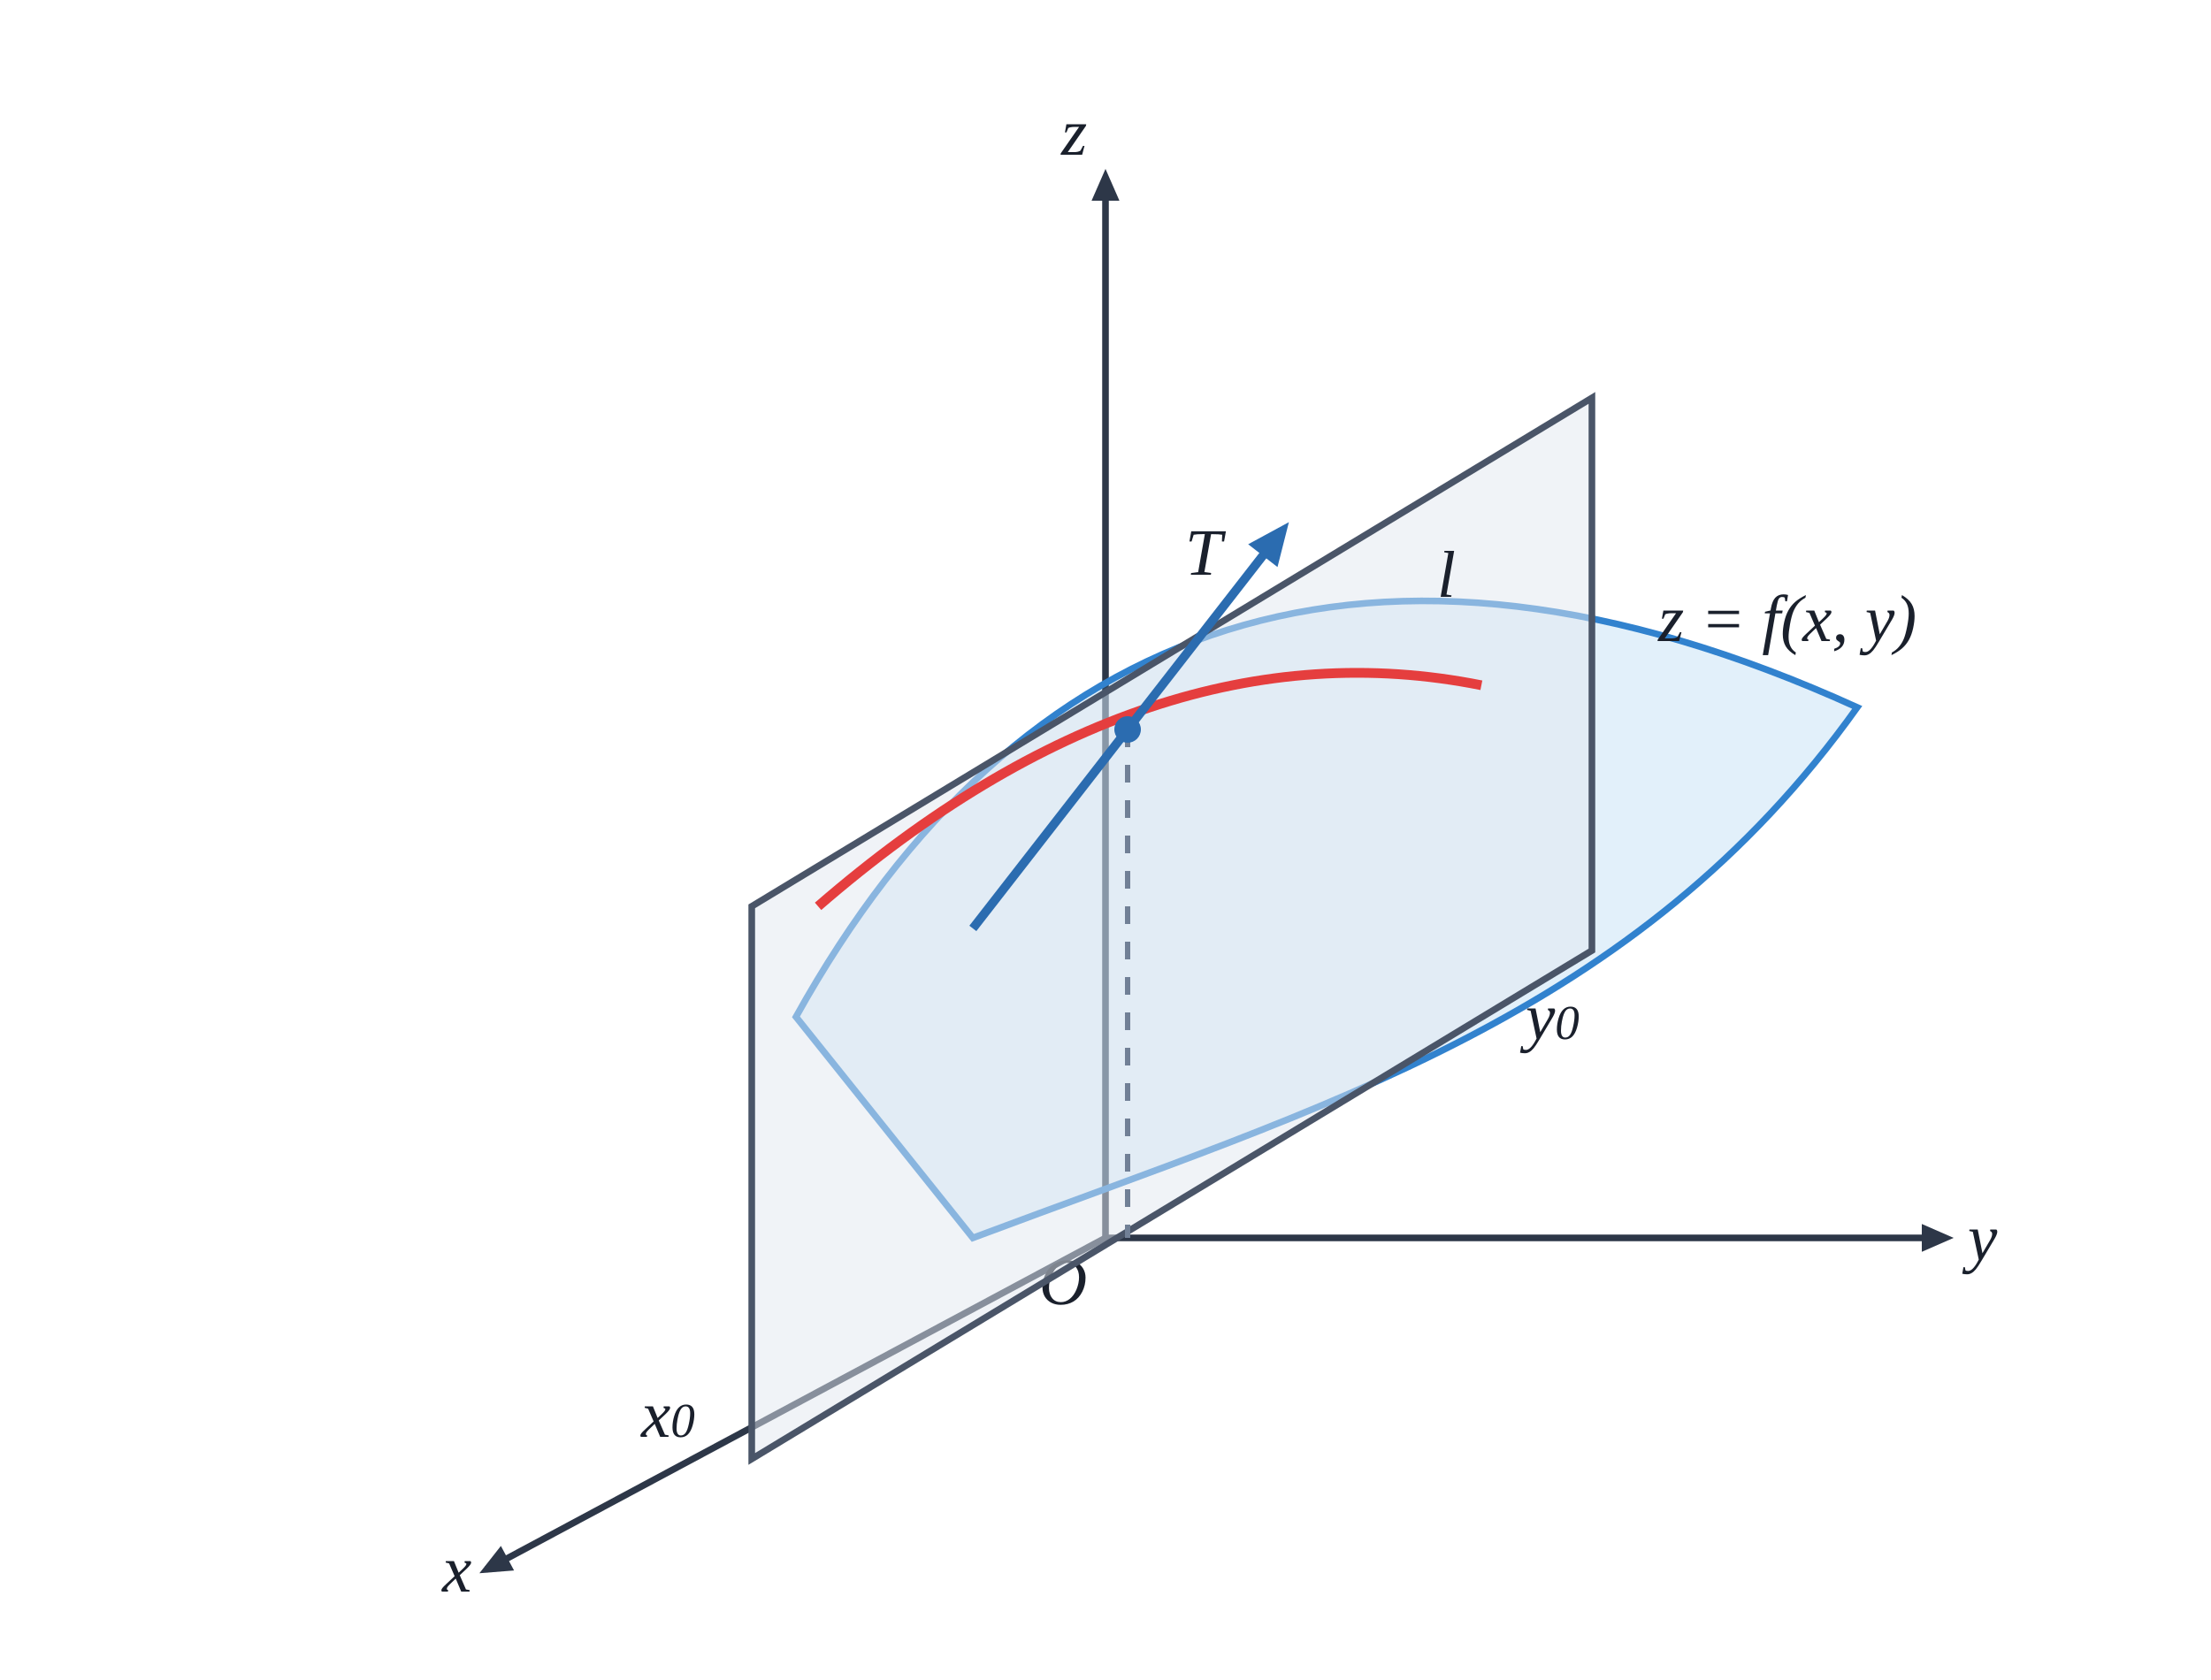
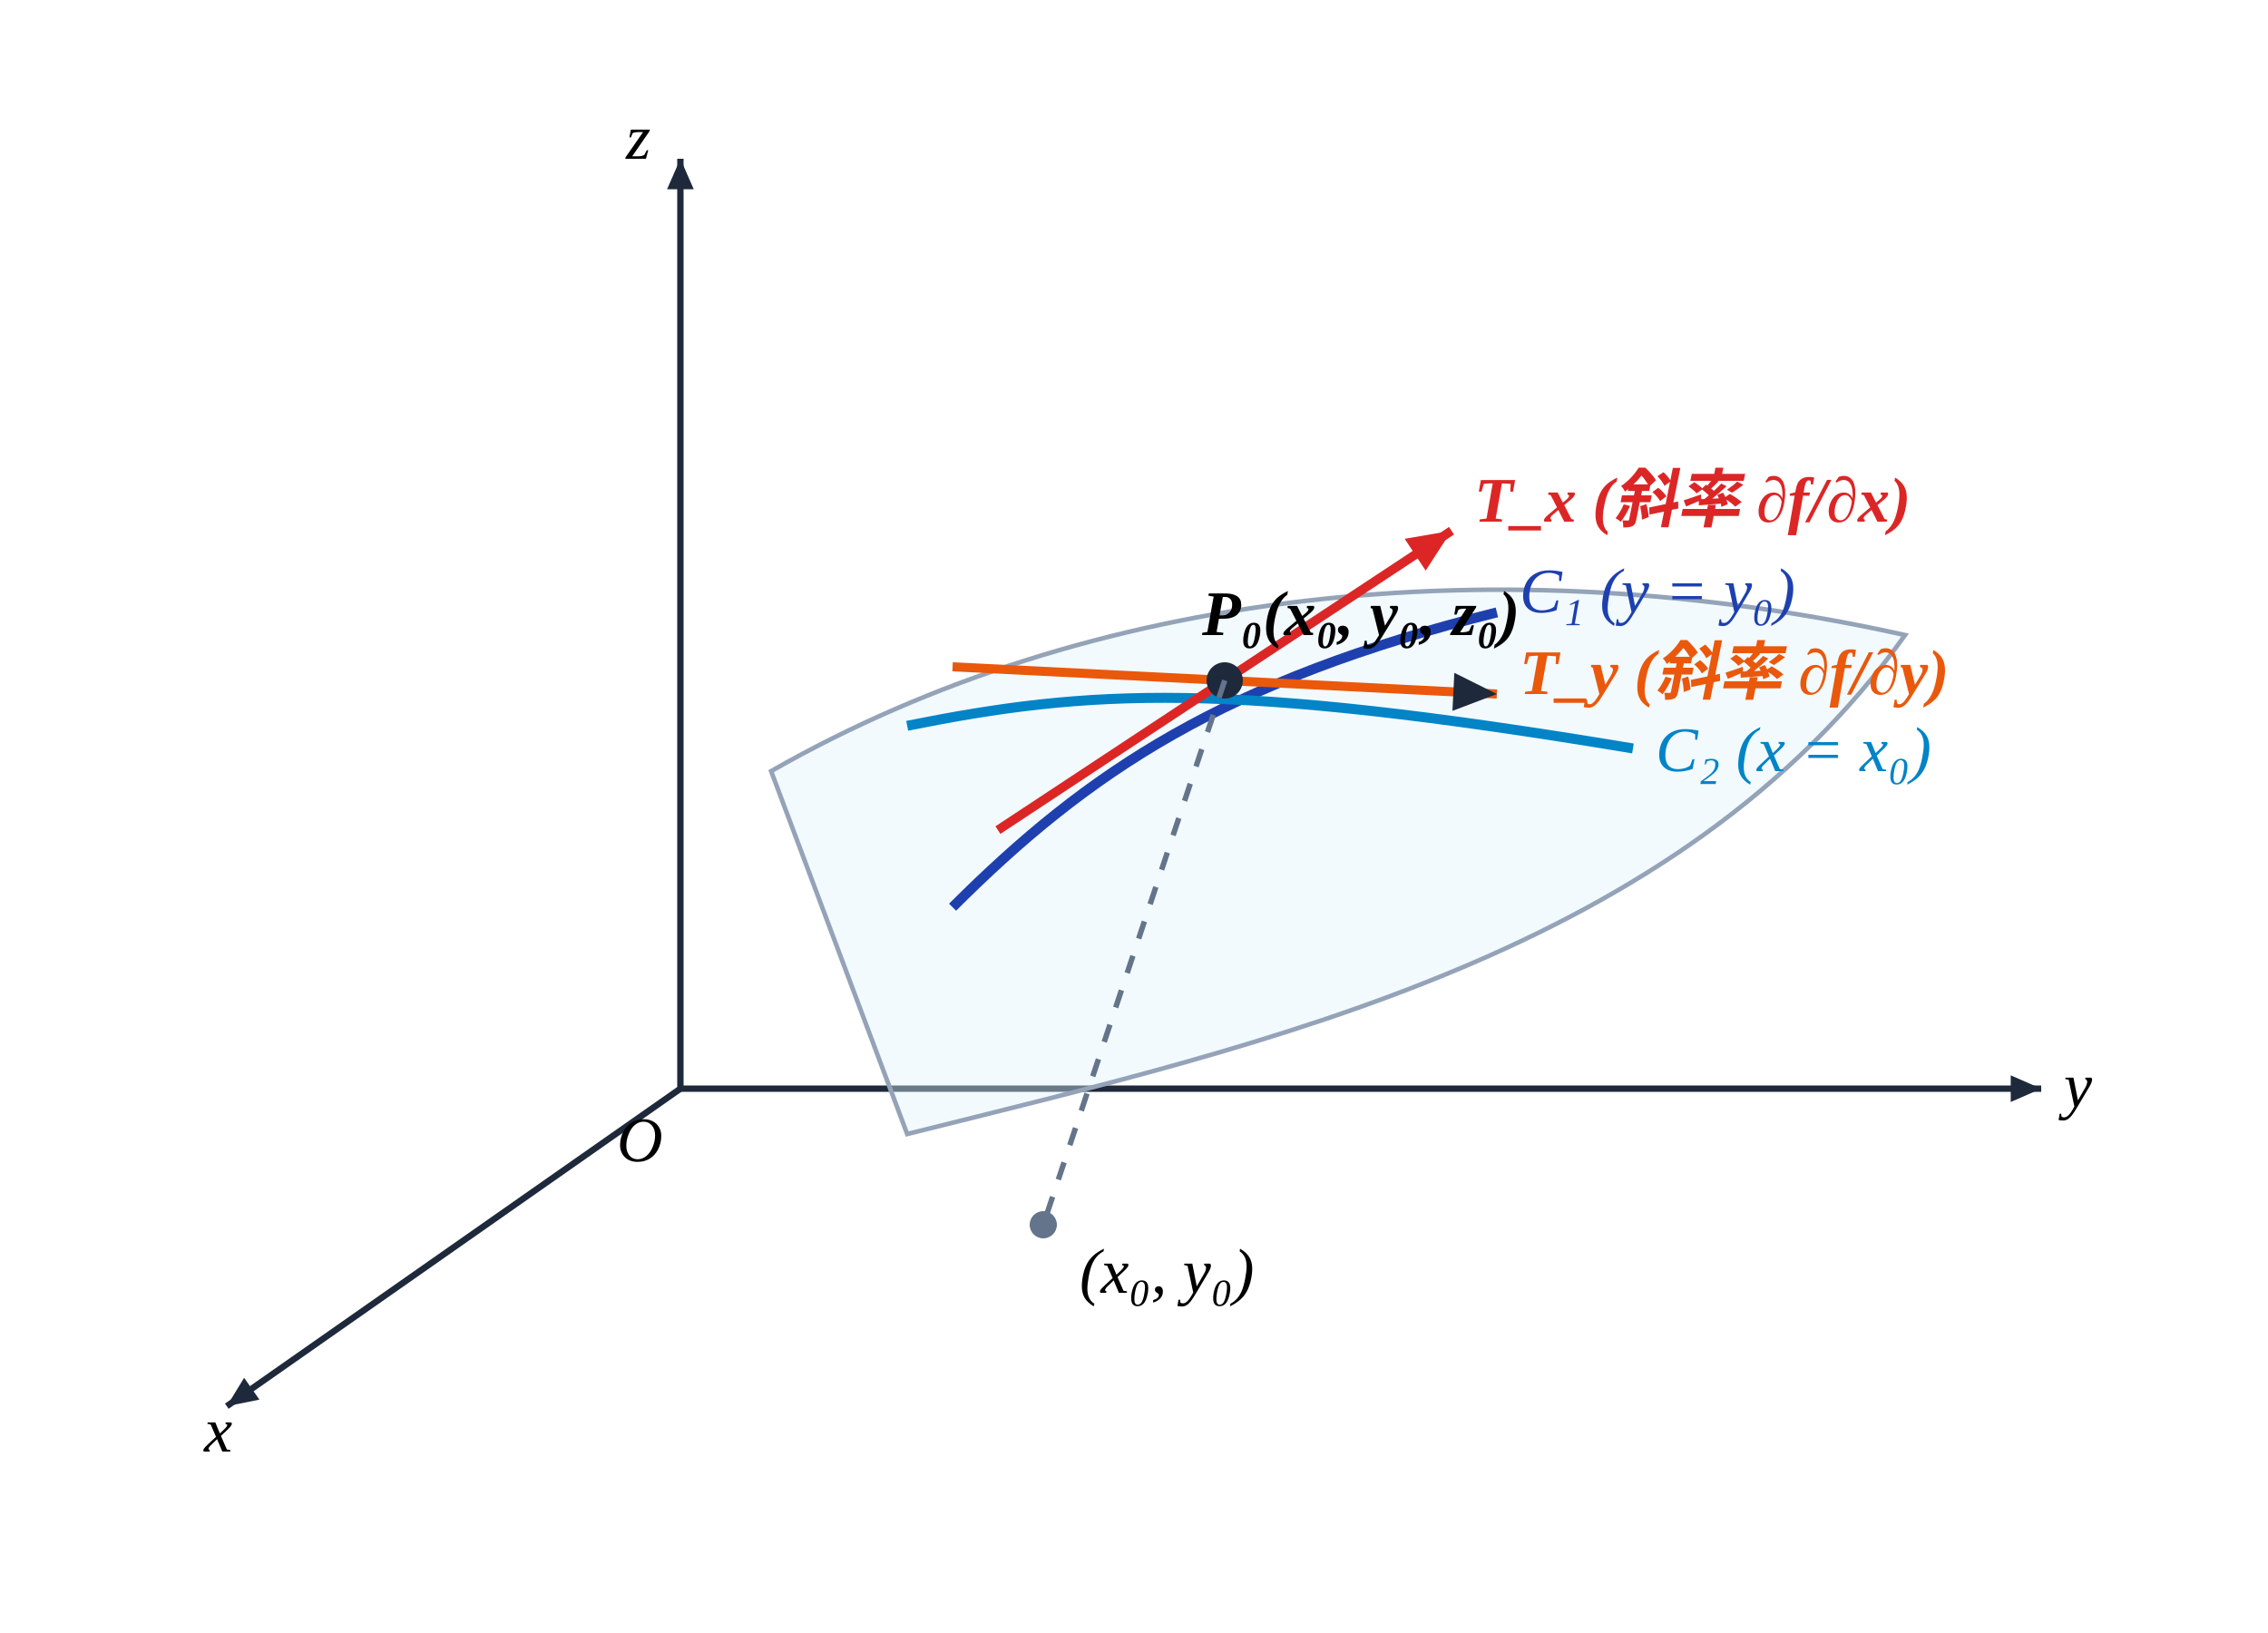
- <svg xmlns="http://www.w3.org/2000/svg" viewBox="0 0 500 380" width="100%" height="auto">
+ <svg xmlns="http://www.w3.org/2000/svg" viewBox="0 0 500 360" width="100%" height="auto" style="max-width:500px; font-family:'Times New Roman', serif; font-size:14px;">
  <defs>
-     <marker id="arrow" viewBox="0 0 10 10" refX="6" refY="5" markerWidth="6" markerHeight="6" orient="auto-start-reverse">
-       <path d="M 0 1.5 L 8 5 L 0 8.5 z" fill="#2d3748" />
+     <marker id="arr" viewBox="0 0 10 10" refX="8" refY="5" markerWidth="6" markerHeight="6" orient="auto-start-reverse">
+       <path d="M 0 1.5 L 8 5 L 0 8.5 z" fill="#1e293b" />
    </marker>
-     <marker id="arrow-blue" viewBox="0 0 10 10" refX="6" refY="5" markerWidth="6" markerHeight="6" orient="auto-start-reverse">
-       <path d="M 0 1.5 L 8 5 L 0 8.5 z" fill="#2b6cb0" />
+     <marker id="arr_red" viewBox="0 0 10 10" refX="8" refY="5" markerWidth="6" markerHeight="6" orient="auto-start-reverse">
+       <path d="M 0 1.5 L 8 5 L 0 8.5 z" fill="#dc2626" />
+     </marker>
+     <marker id="arr_blue" viewBox="0 0 10 10" refX="8" refY="5" markerWidth="6" markerHeight="6" orient="auto-start-reverse">
+       <path d="M 0 1.5 L 8 5 L 0 8.5 z" fill="#1e40af" />
    </marker>
  </defs>
-   <style>
-     .axis { stroke: #2d3748; stroke-width: 1.5; fill: none; }
-     .plane { fill: rgba(226, 232, 240, 0.5); stroke: #4a5568; stroke-width: 1.5; }
-     .surface { fill: rgba(66, 153, 225, 0.15); stroke: #3182ce; stroke-width: 1.5; }
-     .curve { stroke: #e53e3e; stroke-width: 2.2; fill: none; }
-     .tangent { stroke: #2b6cb0; stroke-width: 2; stroke-dasharray: none; fill: none; }
-     .dash { stroke: #718096; stroke-width: 1.2; stroke-dasharray: 4,4; fill: none; }
-     .label { font-family: "Times New Roman", STSong, serif; font-style: italic; font-size: 15px; fill: #1a202c; }
-     .sub { font-size: 11px; }
-   </style>
-   <line x1="250" y1="280" x2="250" y2="40" class="axis" marker-end="url(#arrow)" />
-   <text x="240" y="35" class="label">z</text>
-   <line x1="250" y1="280" x2="110" y2="355" class="axis" marker-end="url(#arrow)" />
-   <text x="100" y="360" class="label">x</text>
-   <line x1="250" y1="280" x2="440" y2="280" class="axis" marker-end="url(#arrow)" />
-   <text x="445" y="285" class="label">y</text>
-   <text x="235" y="295" class="label">O</text>
-   <path d="M 180 230 C 230 140, 310 110, 420 160 C 370 230, 300 250, 220 280 Z" class="surface" />
-   <text x="375" y="145" class="label">z = f(x, y)</text>
-   <polygon points="170 330 360 215 360 90 170 205" class="plane" />
-   <text x="345" y="235" class="label">y<tspan class="sub">0</tspan>
-   </text>
-   <text x="145" y="325" class="label">x<tspan class="sub">0</tspan>
-   </text>
-   <path d="M 185 205 Q 260 140 335 155" class="curve" />
-   <text x="325" y="135" class="label" fill="#e53e3e">l</text>
-   <line x1="220" y1="210" x2="290" y2="120" class="tangent" marker-end="url(#arrow-blue)" />
-   <text x="268" y="130" class="label" fill="#2b6cb0">T</text>
-   <line x1="255" y1="165" x2="255" y2="280" class="dash" />
-   <circle cx="255" cy="165" r="3" fill="#2b6cb0" />
+   <line x1="150" y1="240" x2="450" y2="240" stroke="#1e293b" stroke-width="1.4" marker-end="url(#arr)" />
+   <line x1="150" y1="240" x2="50" y2="310" stroke="#1e293b" stroke-width="1.4" marker-end="url(#arr)" />
+   <line x1="150" y1="240" x2="150" y2="35" stroke="#1e293b" stroke-width="1.4" marker-end="url(#arr)" />
+   <text x="455" y="244" font-style="italic">y</text>
+   <text x="45" y="320" font-style="italic">x</text>
+   <text x="138" y="35" font-style="italic">z</text>
+   <text x="136" y="256" font-style="italic">O</text>
+   <path d="M 170 170 C 240 130, 330 120, 420 140 C 370 210, 280 230, 200 250 Z" fill="#e0f2fe" fill-opacity="0.4" stroke="#94a3b8" stroke-width="1" />
+   <path d="M 210 200 C 240 170, 270 150, 330 135" fill="none" stroke="#1e40af" stroke-width="2.2" />
+   <text x="335" y="135" font-style="italic" fill="#1e40af">C₁ (y = y₀)</text>
+   <path d="M 200 160 C 240 152, 270 150, 360 165" fill="none" stroke="#0284c7" stroke-width="2.2" />
+   <text x="365" y="170" font-style="italic" fill="#0284c7">C₂ (x = x₀)</text>
+   <line x1="220" y1="183" x2="320" y2="117" stroke="#dc2626" stroke-width="2" marker-end="url(#arr_red)" />
+   <text x="325" y="115" font-style="italic" font-weight="bold" fill="#dc2626">T_x (斜率 ∂f/∂x)</text>
+   <line x1="210" y1="147" x2="330" y2="153" stroke="#ea580c" stroke-width="2" marker-end="url(#arr)" />
+   <text x="335" y="153" font-style="italic" font-weight="bold" fill="#ea580c">T_y (斜率 ∂f/∂y)</text>
+   <circle cx="270" cy="150" r="4" fill="#1e293b" />
+   <text x="265" y="140" font-style="italic" font-weight="bold">P₀(x₀, y₀, z₀)</text>
+   <line x1="270" y1="150" x2="230" y2="270" stroke="#64748b" stroke-width="1.2" stroke-dasharray="4,4" />
+   <circle cx="230" cy="270" r="3" fill="#64748b" />
+   <text x="238" y="285" font-style="italic">(x₀, y₀)</text>
</svg>
